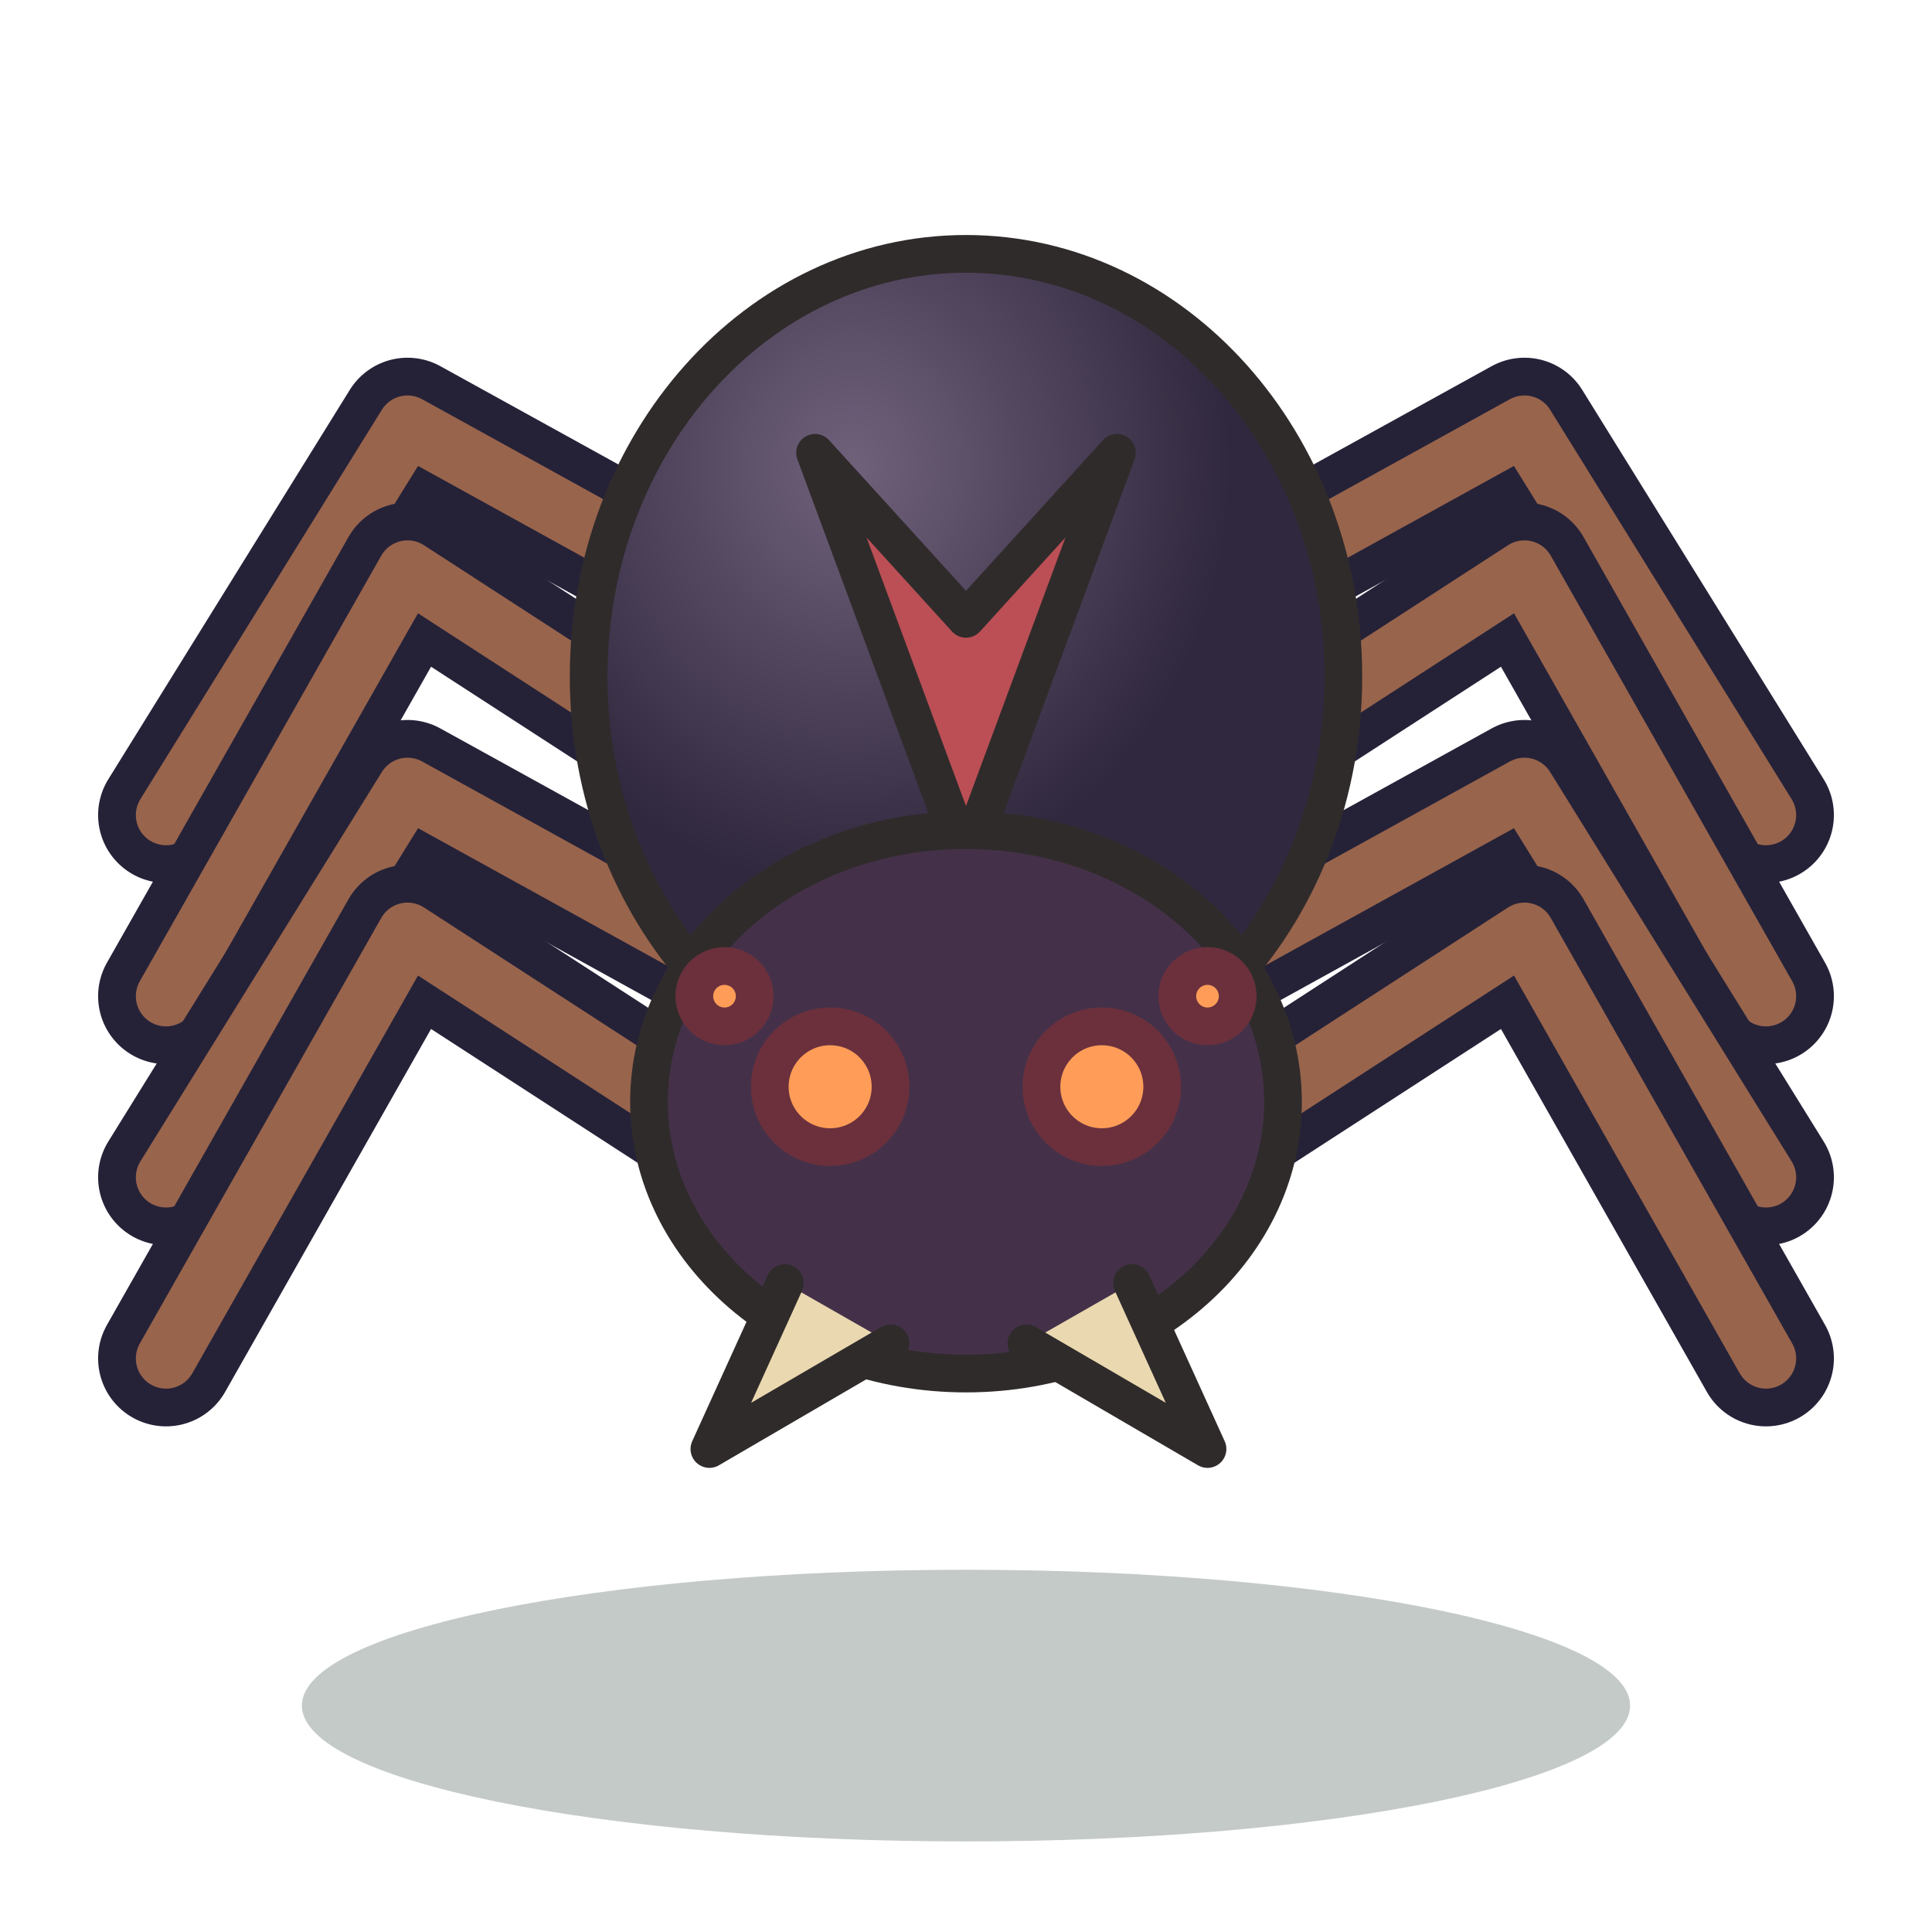
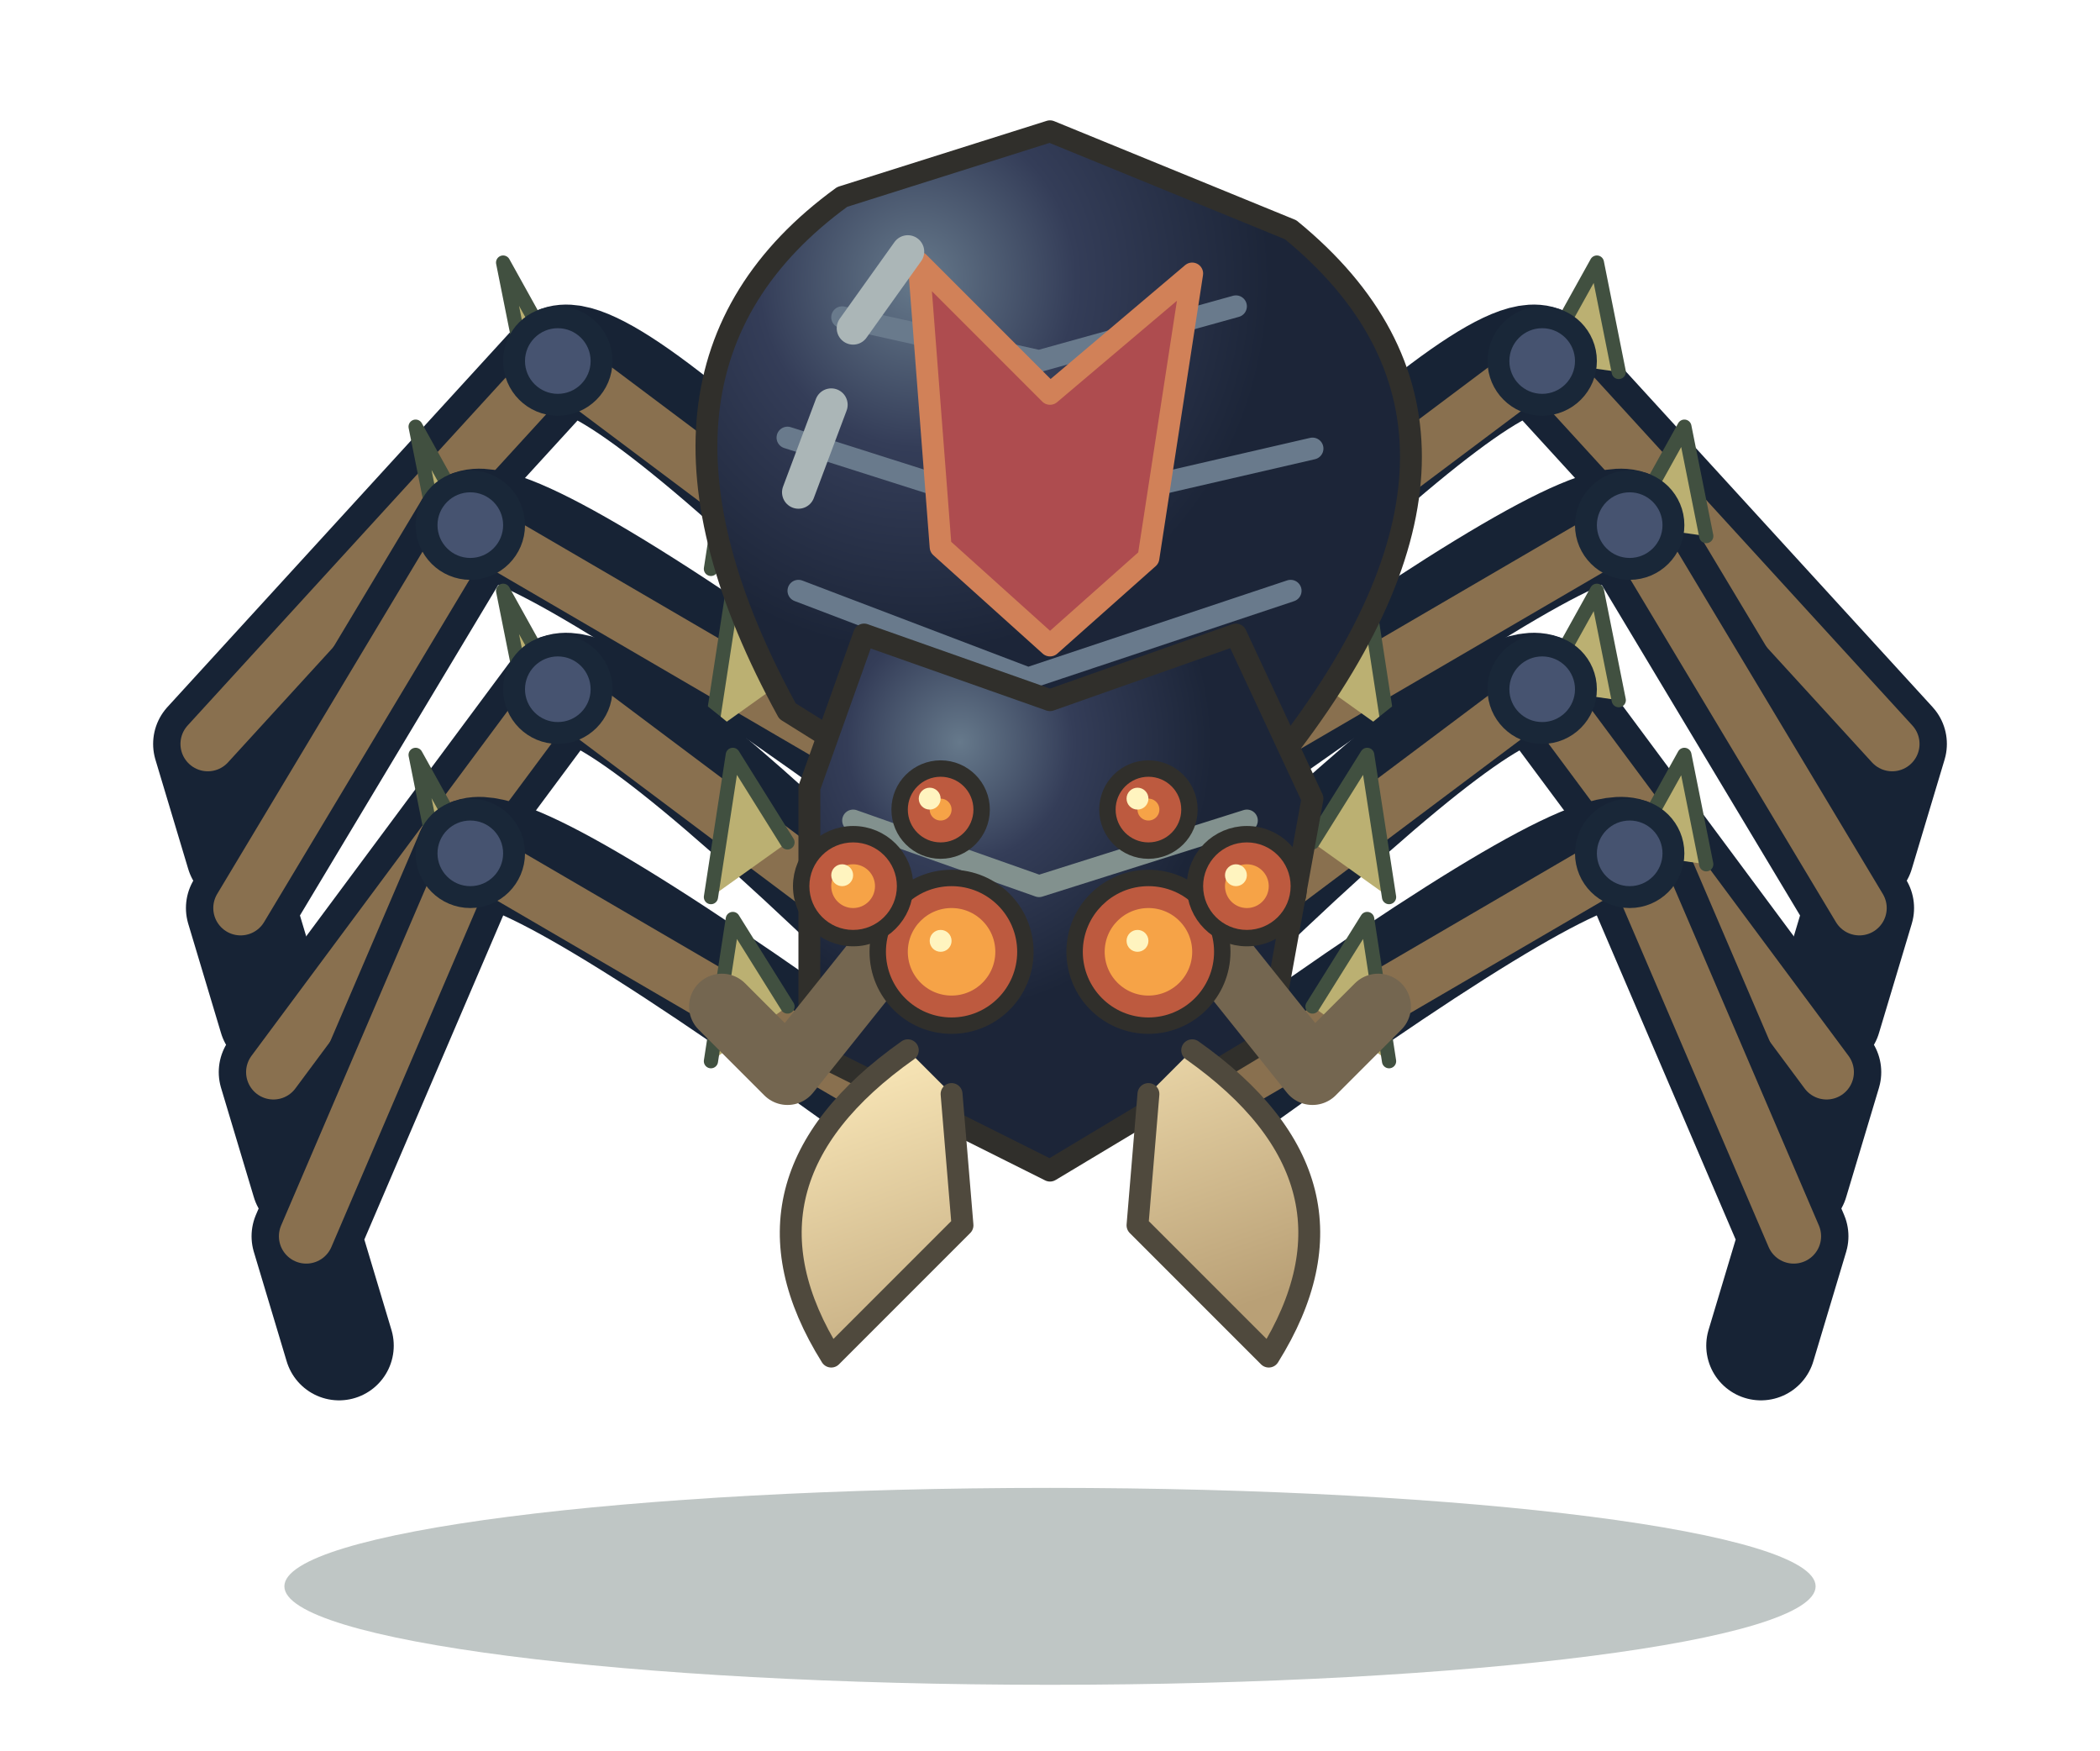
- <svg xmlns="http://www.w3.org/2000/svg" width="128" height="128" viewBox="0 0 128 128">
+ <svg xmlns="http://www.w3.org/2000/svg" width="192" height="160" viewBox="0 0 192 160">
  <defs>
-     <radialGradient id="body" cx=".35" cy=".25">
-       <stop stop-color="#70617b" />
-       <stop offset="1" stop-color="#30283e" />
+     <radialGradient id="fur" cx=".35" cy=".2" r=".9">
+       <stop stop-color="#9b6d43" />
+       <stop offset=".5" stop-color="#755035" />
+       <stop offset="1" stop-color="#3f3029" />
+     </radialGradient>
+     <radialGradient id="carapace" cx=".3" cy=".2">
+       <stop stop-color="#66798b" />
+       <stop offset=".45" stop-color="#343d58" />
+       <stop offset="1" stop-color="#1c2538" />
+     </radialGradient>
+     <linearGradient id="ivory" x2=".6" y2="1">
+       <stop stop-color="#ffedbd" />
+       <stop offset="1" stop-color="#b9a076" />
+     </linearGradient>
+     <radialGradient id="moss">
+       <stop stop-color="#a9b660" />
+       <stop offset="1" stop-color="#3c643f" />
    </radialGradient>
  </defs>
-   <ellipse cx="64" cy="113" rx="44" ry="9" fill="#152a24" opacity=".25" />
-   <g transform="" stroke="#302b2b" stroke-width="2.5" stroke-linejoin="round" stroke-linecap="round">
-     <path d="M52 42l-25 -13.8 -16 25.8" fill="none" stroke="#252238" stroke-width="9" />
-     <path d="M52 42l-25 -13.8 -16 25.8" fill="none" stroke="#98644c" stroke-width="4" />
-     <path d="M76 42l25 -13.8 16 25.8" fill="none" stroke="#252238" stroke-width="9" />
-     <path d="M76 42l25 -13.8 16 25.8" fill="none" stroke="#98644c" stroke-width="4" />
-     <path d="M52 54l-25 -16.2 -16 28.2" fill="none" stroke="#252238" stroke-width="9" />
-     <path d="M52 54l-25 -16.2 -16 28.2" fill="none" stroke="#98644c" stroke-width="4" />
-     <path d="M76 54l25 -16.2 16 28.2" fill="none" stroke="#252238" stroke-width="9" />
-     <path d="M76 54l25 -16.2 16 28.2" fill="none" stroke="#98644c" stroke-width="4" />
-     <path d="M52 66l-25 -13.8 -16 25.8" fill="none" stroke="#252238" stroke-width="9" />
-     <path d="M52 66l-25 -13.8 -16 25.8" fill="none" stroke="#98644c" stroke-width="4" />
-     <path d="M76 66l25 -13.8 16 25.8" fill="none" stroke="#252238" stroke-width="9" />
-     <path d="M76 66l25 -13.8 16 25.8" fill="none" stroke="#98644c" stroke-width="4" />
-     <path d="M52 78l-25 -16.2 -16 28.2" fill="none" stroke="#252238" stroke-width="9" />
-     <path d="M52 78l-25 -16.2 -16 28.2" fill="none" stroke="#98644c" stroke-width="4" />
-     <path d="M76 78l25 -16.2 16 28.2" fill="none" stroke="#252238" stroke-width="9" />
-     <path d="M76 78l25 -16.2 16 28.2" fill="none" stroke="#98644c" stroke-width="4" />
-     <ellipse cx="64" cy="44.82" rx="25" ry="28" fill="url(#body)" />
-     <path d="M54 30l10 11 10-11-10 27z" fill="#bb4f55" />
-     <ellipse cx="64" cy="73" rx="21" ry="18" fill="#443149" />
-     <path d="M52 85l-5 11 12-7M75 85l5 11-12-7" fill="#ead9b0" />
-     <circle cx="55" cy="72" r="4" fill="#ff9d58" stroke="#6b303c" />
-     <circle cx="73" cy="72" r="4" fill="#ff9d58" stroke="#6b303c" />
-     <circle cx="48" cy="66" r="2" fill="#ff9d58" stroke="#6b303c" />
-     <circle cx="80" cy="66" r="2" fill="#ff9d58" stroke="#6b303c" />
+   <ellipse cx="96" cy="145" rx="70" ry="9" fill="#142c27" opacity=".27" />
+   <g transform="translate(0 6.123233995736766e-17)" stroke="#302f2b" stroke-width="2" stroke-linejoin="round" stroke-linecap="round">
+     <g transform="translate(96 79) rotate(0) scale(1) translate(-96 -79)">
+       <path d="M79 54Q55 31 51 33L19 68l3 10" fill="none" stroke="#172335" stroke-width="10" />
+       <path d="M79 54L51 33 19 68" fill="none" stroke="#89704f" stroke-width="5" />
+       <path d="M72 47l-5 -8 -2 13M51 33l-5 -9 2 10" fill="#bbb072" stroke="#415040" stroke-width="1.3" />
+       <circle cx="51" cy="33" r="4" fill="#465370" stroke="#192738" />
+       <path d="M79 69Q47 46 43 48L22 83l3 10" fill="none" stroke="#172335" stroke-width="10" />
+       <path d="M79 69L43 48 22 83" fill="none" stroke="#89704f" stroke-width="5" />
+       <path d="M72 62l-5 -8 -2 13M43 48l-5 -9 2 10" fill="#bbb072" stroke="#415040" stroke-width="1.3" />
+       <circle cx="43" cy="48" r="4" fill="#465370" stroke="#192738" />
+       <path d="M79 84Q55 61 51 63L25 98l3 10" fill="none" stroke="#172335" stroke-width="10" />
+       <path d="M79 84L51 63 25 98" fill="none" stroke="#89704f" stroke-width="5" />
+       <path d="M72 77l-5 -8 -2 13M51 63l-5 -9 2 10" fill="#bbb072" stroke="#415040" stroke-width="1.3" />
+       <circle cx="51" cy="63" r="4" fill="#465370" stroke="#192738" />
+       <path d="M79 99Q47 76 43 78L28 113l3 10" fill="none" stroke="#172335" stroke-width="10" />
+       <path d="M79 99L43 78 28 113" fill="none" stroke="#89704f" stroke-width="5" />
+       <path d="M72 92l-5 -8 -2 13M43 78l-5 -9 2 10" fill="#bbb072" stroke="#415040" stroke-width="1.3" />
+       <circle cx="43" cy="78" r="4" fill="#465370" stroke="#192738" />
+       <path d="M113 54Q137 31 141 33L173 68l-3 10" fill="none" stroke="#172335" stroke-width="10" />
+       <path d="M113 54L141 33 173 68" fill="none" stroke="#89704f" stroke-width="5" />
+       <path d="M120 47l5 -8 2 13M141 33l5 -9 2 10" fill="#bbb072" stroke="#415040" stroke-width="1.3" />
+       <circle cx="141" cy="33" r="4" fill="#465370" stroke="#192738" />
+       <path d="M113 69Q145 46 149 48L170 83l-3 10" fill="none" stroke="#172335" stroke-width="10" />
+       <path d="M113 69L149 48 170 83" fill="none" stroke="#89704f" stroke-width="5" />
+       <path d="M120 62l5 -8 2 13M149 48l5 -9 2 10" fill="#bbb072" stroke="#415040" stroke-width="1.3" />
+       <circle cx="149" cy="48" r="4" fill="#465370" stroke="#192738" />
+       <path d="M113 84Q137 61 141 63L167 98l-3 10" fill="none" stroke="#172335" stroke-width="10" />
+       <path d="M113 84L141 63 167 98" fill="none" stroke="#89704f" stroke-width="5" />
+       <path d="M120 77l5 -8 2 13M141 63l5 -9 2 10" fill="#bbb072" stroke="#415040" stroke-width="1.3" />
+       <circle cx="141" cy="63" r="4" fill="#465370" stroke="#192738" />
+       <path d="M113 99Q145 76 149 78L164 113l-3 10" fill="none" stroke="#172335" stroke-width="10" />
+       <path d="M113 99L149 78 164 113" fill="none" stroke="#89704f" stroke-width="5" />
+       <path d="M120 92l5 -8 2 13M149 78l5 -9 2 10" fill="#bbb072" stroke="#415040" stroke-width="1.3" />
+       <circle cx="149" cy="78" r="4" fill="#465370" stroke="#192738" />
+       <path d="M72 65Q55 34 77 18l19-6 22 9q22 18 0 47l-22 12z" fill="url(#carapace)" />
+       <path d="M77 29l18 4 18-5M72 40l22 7 26-6M73 54l21 8 24-8" fill="none" stroke="#697a8c" stroke-width="2" />
+       <path d="M84 24l12 12 13-11-4 26-9 8-10-9z" fill="#ae4c4f" stroke="#d18158" />
+       <path d="M83 23l-5 7M76 37l-3 8" stroke="#abb6b7" stroke-width="3" />
+       <path d="M74 72l5-14 17 6 17-6 7 15-4 22-20 12-22-11z" fill="url(#carapace)" />
+       <path d="M78 75l17 6 19-6" stroke="#82918e" fill="none" />
+       <path d="M83 96q-17 12 -7 28l12-12-1-12M109 96q17 12 7 28l-12-12 1-12" fill="url(#ivory)" stroke="#4f493d" />
+       <path d="M80 88l-8 10-6-6M112 88l8 10 6-6" fill="none" stroke="#746650" stroke-width="6" />
+       <circle cx="87" cy="87" r="6.5" fill="#192233" />
+       <circle cx="87" cy="87" r="5" fill="#f6a347" stroke="#bd5a3f" />
+       <circle cx="86" cy="86" r="1" fill="#fff4bf" stroke="none" />
+       <circle cx="105" cy="87" r="6.5" fill="#192233" />
+       <circle cx="105" cy="87" r="5" fill="#f6a347" stroke="#bd5a3f" />
+       <circle cx="104" cy="86" r="1" fill="#fff4bf" stroke="none" />
+       <circle cx="78" cy="81" r="4.5" fill="#192233" />
+       <circle cx="78" cy="81" r="3" fill="#f6a347" stroke="#bd5a3f" />
+       <circle cx="77" cy="80" r="1" fill="#fff4bf" stroke="none" />
+       <circle cx="114" cy="81" r="4.5" fill="#192233" />
+       <circle cx="114" cy="81" r="3" fill="#f6a347" stroke="#bd5a3f" />
+       <circle cx="113" cy="80" r="1" fill="#fff4bf" stroke="none" />
+       <circle cx="86" cy="74" r="3.5" fill="#192233" />
+       <circle cx="86" cy="74" r="2" fill="#f6a347" stroke="#bd5a3f" />
+       <circle cx="85" cy="73" r="1" fill="#fff4bf" stroke="none" />
+       <circle cx="105" cy="74" r="3.5" fill="#192233" />
+       <circle cx="105" cy="74" r="2" fill="#f6a347" stroke="#bd5a3f" />
+       <circle cx="104" cy="73" r="1" fill="#fff4bf" stroke="none" />
+     </g>
  </g>
</svg>
